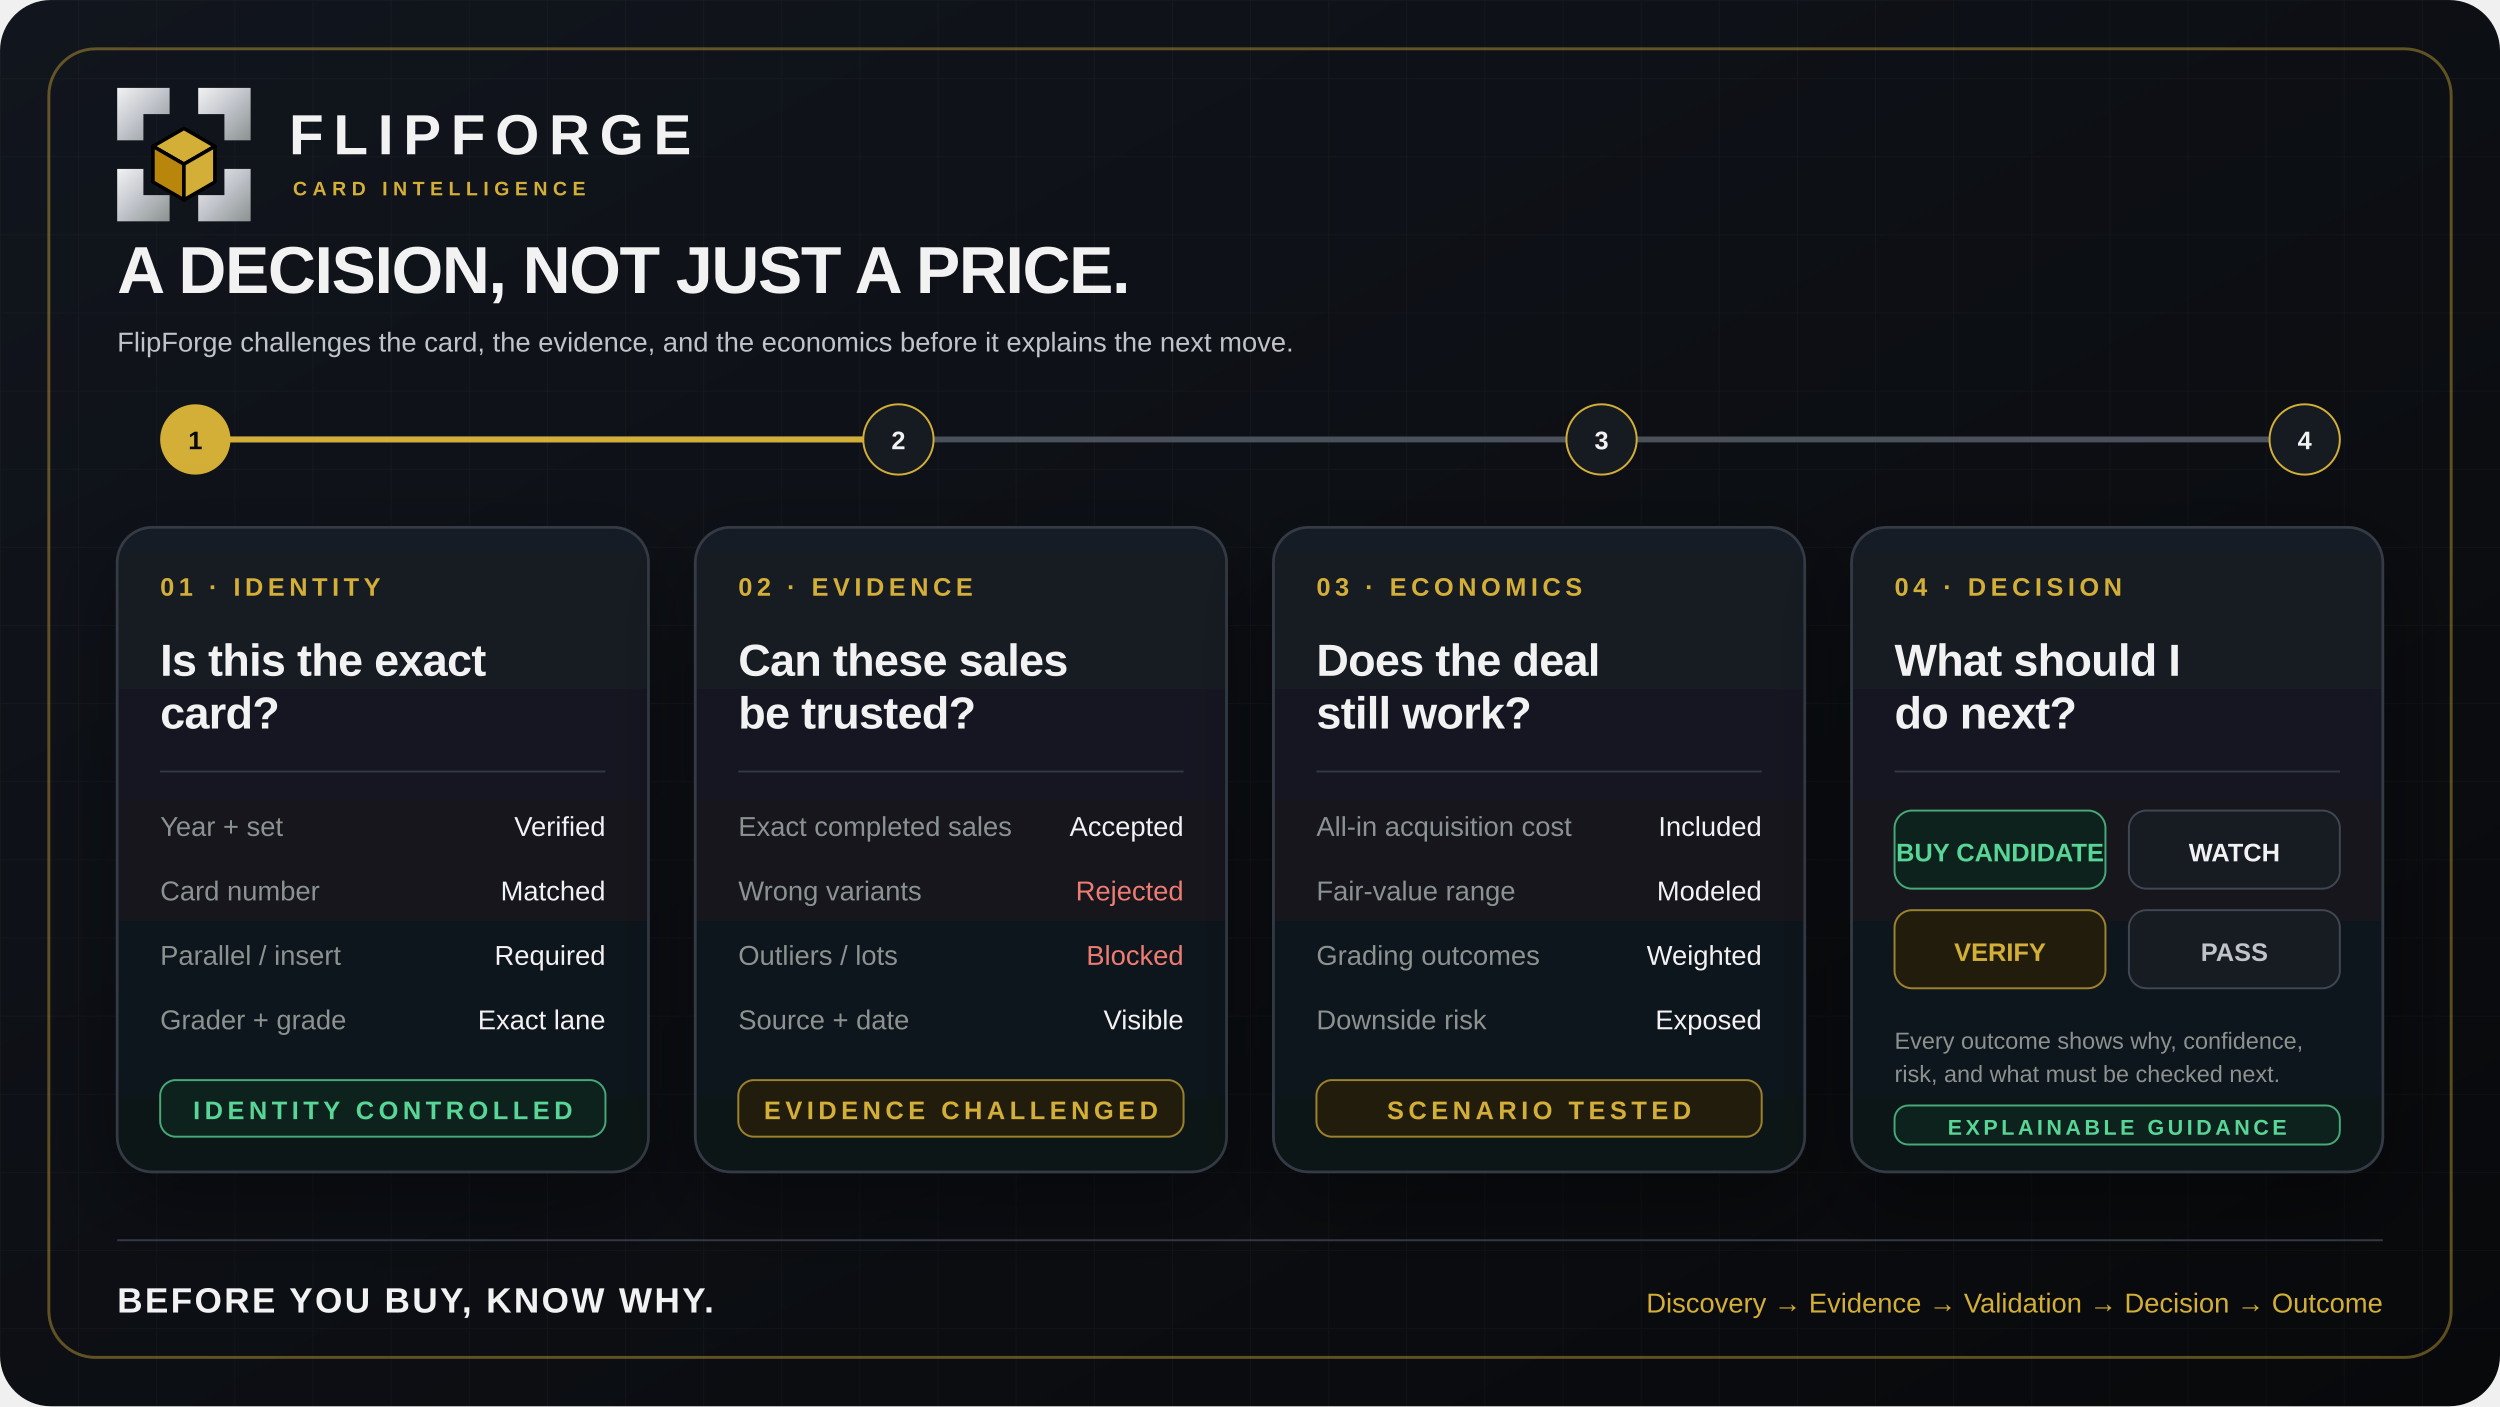
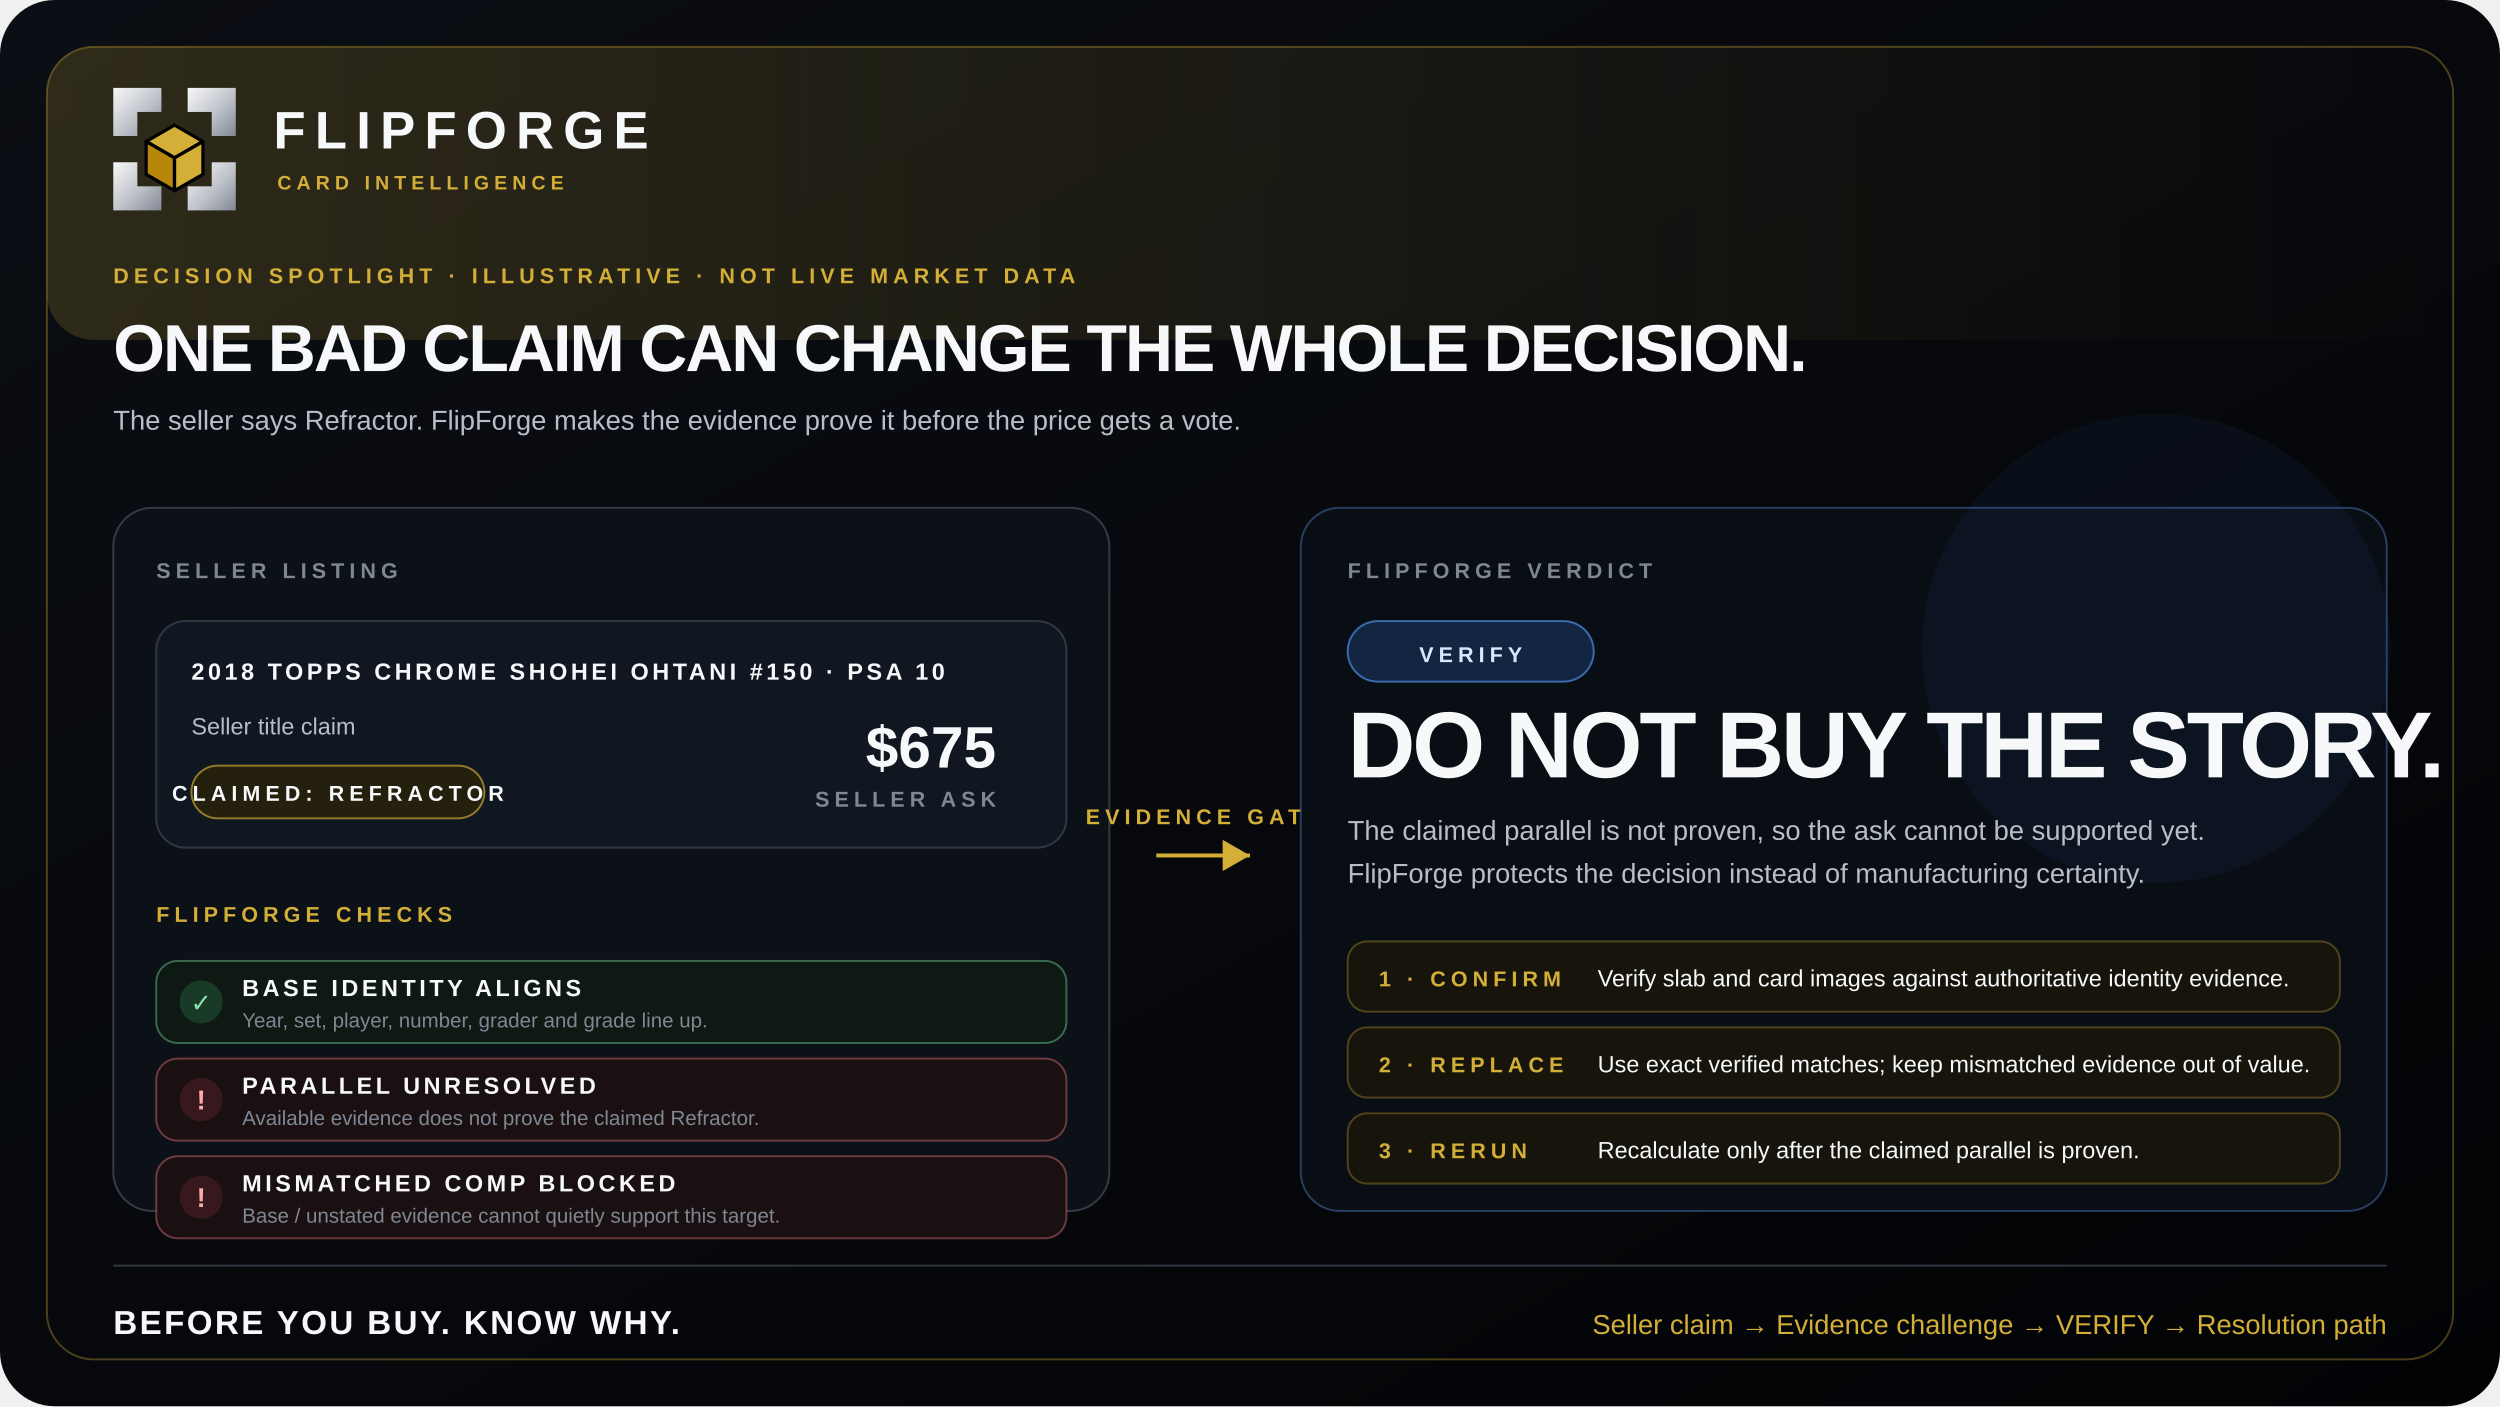
<svg xmlns="http://www.w3.org/2000/svg" width="1280" height="720" viewBox="0 0 1280 720" role="img" aria-labelledby="title desc">
  <defs>
    <linearGradient id="bg" x1="0" y1="0" x2="1" y2="1">
-       <stop offset="0" stop-color="#11151d" />
-       <stop offset="1" stop-color="#08090b" />
+       <stop offset="0" stop-color="#0b0e14" />
+       <stop offset="1" stop-color="#020305" />
    </linearGradient>
-     <linearGradient id="panel" x1="0" y1="0" x2="0" y2="1">
-       <stop offset="0" stop-color="#171c25" />
-       <stop offset="1" stop-color="#0e1218" />
+     <linearGradient id="goldGlow" x1="0" y1="0" x2="1" y2="0">
+       <stop offset="0" stop-color="#d4af37" stop-opacity=".18" />
+       <stop offset="1" stop-color="#d4af37" stop-opacity="0" />
    </linearGradient>
    <linearGradient id="silver" x1="0" y1="0" x2="1" y2="1">
-       <stop offset="0" stop-color="#f2f2f2" />
-       <stop offset="0.5" stop-color="#c0c3ca" />
-       <stop offset="1" stop-color="#8b928f" />
+       <stop offset="0" stop-color="#f7f7f7" />
+       <stop offset=".55" stop-color="#bfc3ca" />
+       <stop offset="1" stop-color="#818792" />
    </linearGradient>
-     <pattern id="grid" width="40" height="40" patternUnits="userSpaceOnUse">
-       <path d="M40 0H0V40" fill="none" stroke="#ffffff" stroke-opacity=".025" />
-     </pattern>
-     <filter id="shadow" x="-20%" y="-20%" width="140%" height="160%">
-       <feDropShadow dx="0" dy="16" stdDeviation="22" flood-color="#000" flood-opacity=".4" />
-     </filter>
    <style>
-       @font-face{font-family:Geist;src:url('../fonts/geist-latin-wght-normal.woff2') format('woff2');font-weight:100 900}.font{font-family:Geist,'Geist Sans',Arial,sans-serif}.silver{fill:#c0c3ca}.white{fill:#f2f2f2}.muted{fill:#8b928f}.gold{fill:#d4af37}.green{fill:#58d697}.label{font-size:13px;font-weight:800;letter-spacing:2.3px}.body{font-size:14px}.small{font-size:12px}.headline{font-size:34px;font-weight:900;letter-spacing:-.7px}.question{font-size:23px;font-weight:800;letter-spacing:-.35px}.wordmark{font-size:29px;font-weight:900;letter-spacing:5px}.tag{font-size:10px;font-weight:800;letter-spacing:2.8px}.panel{fill:url(#panel);stroke:#343a45;stroke-width:1.4}.rule{stroke:#333944;stroke-width:1}.flow{stroke:#4b515b;stroke-width:3}.flowGold{stroke:#d4af37;stroke-width:3}.chip{fill:#151a22;stroke:#414752}.chipGold{fill:#241f10;stroke:#d4af37;stroke-opacity:.7}.chipGreen{fill:#10241a;stroke:#58d697;stroke-opacity:.75}
+       @font-face{font-family:Geist;src:url('../fonts/geist-latin-wght-normal.woff2') format('woff2');font-weight:100 900}
+       .font{font-family:Geist,'Geist Sans',Arial,sans-serif}
+       .white{fill:#f7f8fa}.silver{fill:#b8bec8}.muted{fill:#7f8793}.gold{fill:#d4af37}.red{fill:#ffaaa8}.green{fill:#8ae2ae}.blue{fill:#d9e8ff}
+       .eyebrow{font-size:11px;font-weight:900;letter-spacing:2.6px}.small{font-size:12px}.body{font-size:14px}.label{font-size:12px;font-weight:850;letter-spacing:1.8px}.title{font-size:34px;font-weight:900;letter-spacing:-1px}.verdict{font-size:48px;font-weight:900;letter-spacing:-1.6px}.wordmark{font-size:27px;font-weight:900;letter-spacing:4.7px}.tag{font-size:10px;font-weight:850;letter-spacing:2.6px}
    </style>
  </defs>
-   <rect width="1280" height="720" rx="26" fill="url(#bg)" />
-   <rect width="1280" height="720" rx="26" fill="url(#grid)" />
-   <rect x="25" y="25" width="1230" height="670" rx="24" fill="none" stroke="#d4af37" stroke-opacity=".42" stroke-width="1.5" />
-   <g transform="translate(60 45)">
-     <g transform="scale(1.22)">
+   <rect width="1280" height="720" rx="28" fill="url(#bg)" />
+   <rect x="24" y="24" width="1232" height="672" rx="24" fill="none" stroke="#d4af37" stroke-opacity=".34" />
+   <rect x="24" y="24" width="1232" height="150" rx="24" fill="url(#goldGlow)" />
+   <g transform="translate(58 45)">
+     <g transform="scale(1.12)">
      <path d="M0 0H22V11H11V22H0Z" fill="url(#silver)" />
      <path d="M34 0H56V22H45V11H34Z" fill="url(#silver)" />
      <path d="M0 34H11V45H22V56H0Z" fill="url(#silver)" />
      <path d="M45 34H56V56H34V45H45Z" fill="url(#silver)" />
      <path d="M28 17 41 24.5 28 32 15 24.5Z" fill="#d4af37" stroke="#000" stroke-width="1.5" stroke-linejoin="round" />
      <path d="M15 24.5 28 32v15L15 39.5Z" fill="#b8860b" stroke="#000" stroke-width="1.5" stroke-linejoin="round" />
      <path d="M41 24.5 28 32v15l13-7.5Z" fill="#d4af37" stroke="#000" stroke-width="1.5" stroke-linejoin="round" />
    </g>
-     <text x="88" y="34" class="font wordmark white">FLIPFORGE</text>
-     <text x="90" y="55" class="font tag gold">CARD INTELLIGENCE</text>
+     <text x="82" y="31" class="font wordmark white">FLIPFORGE</text>
+     <text x="84" y="52" class="font tag gold">CARD INTELLIGENCE</text>
  </g>
  <g class="font">
-     <text x="60" y="150" class="headline white">A DECISION, NOT JUST A PRICE.</text>
-     <text x="60" y="180" class="body silver">FlipForge challenges the card, the evidence, and the economics before it explains the next move.</text>
+     <text x="58" y="145" class="eyebrow gold">DECISION SPOTLIGHT · ILLUSTRATIVE · NOT LIVE MARKET DATA</text>
+     <text x="58" y="190" class="title white">ONE BAD CLAIM CAN CHANGE THE WHOLE DECISION.</text>
+     <text x="58" y="220" class="body silver">The seller says Refractor. FlipForge makes the evidence prove it before the price gets a vote.</text>
  </g>
-   <line x1="100" y1="225" x2="1180" y2="225" class="flow" />
-   <line x1="100" y1="225" x2="460" y2="225" class="flowGold" />
-   <g class="font" text-anchor="middle">
-     <g>
-       <circle cx="100" cy="225" r="18" fill="#d4af37" />
-       <text x="100" y="230" font-size="13" font-weight="900" fill="#08090b">1</text>
-     </g>
-     <g>
-       <circle cx="460" cy="225" r="18" fill="#161b22" stroke="#d4af37" />
-       <text x="460" y="230" font-size="13" font-weight="900" class="white">2</text>
-     </g>
-     <g>
-       <circle cx="820" cy="225" r="18" fill="#161b22" stroke="#d4af37" />
-       <text x="820" y="230" font-size="13" font-weight="900" class="white">3</text>
-     </g>
-     <g>
-       <circle cx="1180" cy="225" r="18" fill="#161b22" stroke="#d4af37" />
-       <text x="1180" y="230" font-size="13" font-weight="900" class="white">4</text>
-     </g>
-   </g>
-   <g transform="translate(60 270)" filter="url(#shadow)" class="font">
-     <rect width="272" height="330" rx="18" class="panel" />
-     <text x="22" y="35" class="label gold">01 · IDENTITY</text>
-     <text x="22" y="76" class="question white">Is this the exact</text>
-     <text x="22" y="103" class="question white">card?</text>
-     <line x1="22" y1="125" x2="250" y2="125" class="rule" />
-     <g class="body">
-       <text x="22" y="158" class="muted">Year + set</text>
-       <text x="250" y="158" text-anchor="end" class="white">Verified</text>
-       <text x="22" y="191" class="muted">Card number</text>
-       <text x="250" y="191" text-anchor="end" class="white">Matched</text>
-       <text x="22" y="224" class="muted">Parallel / insert</text>
-       <text x="250" y="224" text-anchor="end" class="white">Required</text>
-       <text x="22" y="257" class="muted">Grader + grade</text>
-       <text x="250" y="257" text-anchor="end" class="white">Exact lane</text>
-     </g>
-     <rect x="22" y="283" width="228" height="29" rx="8" class="chipGreen" />
-     <text x="136" y="303" text-anchor="middle" class="label green">IDENTITY CONTROLLED</text>
-   </g>
-   <g transform="translate(356 270)" filter="url(#shadow)" class="font">
-     <rect width="272" height="330" rx="18" class="panel" />
-     <text x="22" y="35" class="label gold">02 · EVIDENCE</text>
-     <text x="22" y="76" class="question white">Can these sales</text>
-     <text x="22" y="103" class="question white">be trusted?</text>
-     <line x1="22" y1="125" x2="250" y2="125" class="rule" />
-     <g class="body">
-       <text x="22" y="158" class="muted">Exact completed sales</text>
-       <text x="250" y="158" text-anchor="end" class="white">Accepted</text>
-       <text x="22" y="191" class="muted">Wrong variants</text>
-       <text x="250" y="191" text-anchor="end" fill="#ef7b72">Rejected</text>
-       <text x="22" y="224" class="muted">Outliers / lots</text>
-       <text x="250" y="224" text-anchor="end" fill="#ef7b72">Blocked</text>
-       <text x="22" y="257" class="muted">Source + date</text>
-       <text x="250" y="257" text-anchor="end" class="white">Visible</text>
-     </g>
-     <rect x="22" y="283" width="228" height="29" rx="8" class="chipGold" />
-     <text x="136" y="303" text-anchor="middle" class="label gold">EVIDENCE CHALLENGED</text>
-   </g>
-   <g transform="translate(652 270)" filter="url(#shadow)" class="font">
-     <rect width="272" height="330" rx="18" class="panel" />
-     <text x="22" y="35" class="label gold">03 · ECONOMICS</text>
-     <text x="22" y="76" class="question white">Does the deal</text>
-     <text x="22" y="103" class="question white">still work?</text>
-     <line x1="22" y1="125" x2="250" y2="125" class="rule" />
-     <g class="body">
-       <text x="22" y="158" class="muted">All-in acquisition cost</text>
-       <text x="250" y="158" text-anchor="end" class="white">Included</text>
-       <text x="22" y="191" class="muted">Fair-value range</text>
-       <text x="250" y="191" text-anchor="end" class="white">Modeled</text>
-       <text x="22" y="224" class="muted">Grading outcomes</text>
-       <text x="250" y="224" text-anchor="end" class="white">Weighted</text>
-       <text x="22" y="257" class="muted">Downside risk</text>
-       <text x="250" y="257" text-anchor="end" class="white">Exposed</text>
-     </g>
-     <rect x="22" y="283" width="228" height="29" rx="8" class="chipGold" />
-     <text x="136" y="303" text-anchor="middle" class="label gold">SCENARIO TESTED</text>
-   </g>
-   <g transform="translate(948 270)" filter="url(#shadow)" class="font">
-     <rect width="272" height="330" rx="18" class="panel" />
-     <text x="22" y="35" class="label gold">04 · DECISION</text>
-     <text x="22" y="76" class="question white">What should I</text>
-     <text x="22" y="103" class="question white">do next?</text>
-     <line x1="22" y1="125" x2="250" y2="125" class="rule" />
-     <g transform="translate(22 145)">
-       <rect width="108" height="40" rx="9" class="chipGreen" />
-       <text x="54" y="26" text-anchor="middle" font-size="13" font-weight="900" class="green">BUY CANDIDATE</text>
-       <rect x="120" width="108" height="40" rx="9" class="chip" />
-       <text x="174" y="26" text-anchor="middle" font-size="13" font-weight="900" class="white">WATCH</text>
-       <rect y="51" width="108" height="40" rx="9" class="chipGold" />
-       <text x="54" y="77" text-anchor="middle" font-size="13" font-weight="900" class="gold">VERIFY</text>
-       <rect x="120" y="51" width="108" height="40" rx="9" class="chip" />
-       <text x="174" y="77" text-anchor="middle" font-size="13" font-weight="900" class="silver">PASS</text>
-     </g>
-     <text x="22" y="267" class="small muted">Every outcome shows why, confidence,</text>
-     <text x="22" y="284" class="small muted">risk, and what must be checked next.</text>
-     <rect x="22" y="296" width="228" height="20" rx="7" class="chipGreen" />
-     <text x="136" y="311" text-anchor="middle" font-size="11" font-weight="900" letter-spacing="1.8" class="green">EXPLAINABLE GUIDANCE</text>
+   <g transform="translate(58 260)" class="font">
+     <rect width="510" height="360" rx="20" fill="#0c1017" stroke="#343b47" />
+     <text x="22" y="36" class="eyebrow muted">SELLER LISTING</text>
+     <rect x="22" y="58" width="466" height="116" rx="15" fill="#111720" stroke="#303845" />
+     <text x="40" y="88" class="label white">2018 TOPPS CHROME SHOHEI OHTANI #150 · PSA 10</text>
+     <text x="40" y="116" class="small silver">Seller title claim</text>
+     <rect x="40" y="132" width="150" height="27" rx="13.5" fill="#251f0e" stroke="#d4af37" stroke-opacity=".65" />
+     <text x="115" y="150" text-anchor="middle" class="eyebrow white">CLAIMED: REFRACTOR</text>
+     <text x="452" y="133" text-anchor="end" font-size="30" font-weight="900" class="white">$675</text>
+     <text x="452" y="153" text-anchor="end" class="eyebrow muted">SELLER ASK</text>
+     <text x="22" y="212" class="eyebrow gold">FLIPFORGE CHECKS</text>
+     <rect x="22" y="232" width="466" height="42" rx="11" fill="#0e1914" stroke="#5ab17c" stroke-opacity=".55" />
+     <circle cx="45" cy="253" r="11" fill="#183a27" />
+     <text x="45" y="258" text-anchor="middle" font-size="13" font-weight="900" class="green">✓</text>
+     <text x="66" y="250" class="label white">BASE IDENTITY ALIGNS</text>
+     <text x="66" y="266" font-size="10.5" class="muted">Year, set, player, number, grader and grade line up.</text>
+     <rect x="22" y="282" width="466" height="42" rx="11" fill="#1a1012" stroke="#b85f62" stroke-opacity=".55" />
+     <circle cx="45" cy="303" r="11" fill="#37191d" />
+     <text x="45" y="308" text-anchor="middle" font-size="14" font-weight="900" class="red">!</text>
+     <text x="66" y="300" class="label white">PARALLEL UNRESOLVED</text>
+     <text x="66" y="316" font-size="10.5" class="muted">Available evidence does not prove the claimed Refractor.</text>
+     <rect x="22" y="332" width="466" height="42" rx="11" fill="#1a1012" stroke="#b85f62" stroke-opacity=".55" />
+     <circle cx="45" cy="353" r="11" fill="#37191d" />
+     <text x="45" y="358" text-anchor="middle" font-size="14" font-weight="900" class="red">!</text>
+     <text x="66" y="350" class="label white">MISMATCHED COMP BLOCKED</text>
+     <text x="66" y="366" font-size="10.5" class="muted">Base / unstated evidence cannot quietly support this target.</text>
  </g>
  <g class="font">
-     <line x1="60" y1="635" x2="1220" y2="635" class="rule" />
-     <text x="60" y="672" font-size="18" font-weight="900" letter-spacing="1.2" class="white">BEFORE YOU BUY, KNOW WHY.</text>
-     <text x="1220" y="672" text-anchor="end" class="body gold">Discovery → Evidence → Validation → Decision → Outcome</text>
+     <line x1="592" y1="438" x2="640" y2="438" stroke="#d4af37" stroke-width="2" />
+     <path d="M640 438 626 430v16Z" fill="#d4af37" />
+     <text x="616" y="422" text-anchor="middle" class="eyebrow gold">EVIDENCE GATE</text>
+   </g>
+   <g transform="translate(666 260)" class="font">
+     <rect width="556" height="360" rx="20" fill="#090d14" stroke="#395b8d" stroke-opacity=".65" />
+     <circle cx="438" cy="72" r="120" fill="#2967b8" fill-opacity=".08" />
+     <text x="24" y="36" class="eyebrow muted">FLIPFORGE VERDICT</text>
+     <rect x="24" y="58" width="126" height="31" rx="15.5" fill="#132641" stroke="#4d8ee7" stroke-opacity=".7" />
+     <text x="87" y="79" text-anchor="middle" class="eyebrow blue">VERIFY</text>
+     <text x="24" y="138" class="verdict white">DO NOT BUY THE STORY.</text>
+     <text x="24" y="170" class="body silver">The claimed parallel is not proven, so the ask cannot be supported yet.</text>
+     <text x="24" y="192" class="body silver">FlipForge protects the decision instead of manufacturing certainty.</text>
+     <rect x="24" y="222" width="508" height="36" rx="10" fill="#17150b" stroke="#d4af37" stroke-opacity=".32" />
+     <text x="40" y="245" class="eyebrow gold">1 · CONFIRM</text>
+     <text x="152" y="245" class="small white">Verify slab and card images against authoritative identity evidence.</text>
+     <rect x="24" y="266" width="508" height="36" rx="10" fill="#17150b" stroke="#d4af37" stroke-opacity=".32" />
+     <text x="40" y="289" class="eyebrow gold">2 · REPLACE</text>
+     <text x="152" y="289" class="small white">Use exact verified matches; keep mismatched evidence out of value.</text>
+     <rect x="24" y="310" width="508" height="36" rx="10" fill="#17150b" stroke="#d4af37" stroke-opacity=".32" />
+     <text x="40" y="333" class="eyebrow gold">3 · RERUN</text>
+     <text x="152" y="333" class="small white">Recalculate only after the claimed parallel is proven.</text>
+   </g>
+   <g class="font">
+     <line x1="58" y1="648" x2="1222" y2="648" stroke="#313741" />
+     <text x="58" y="683" font-size="17" font-weight="900" letter-spacing="1.2" class="white">BEFORE YOU BUY. KNOW WHY.</text>
+     <text x="1222" y="683" text-anchor="end" class="body gold">Seller claim → Evidence challenge → VERIFY → Resolution path</text>
  </g>
</svg>
